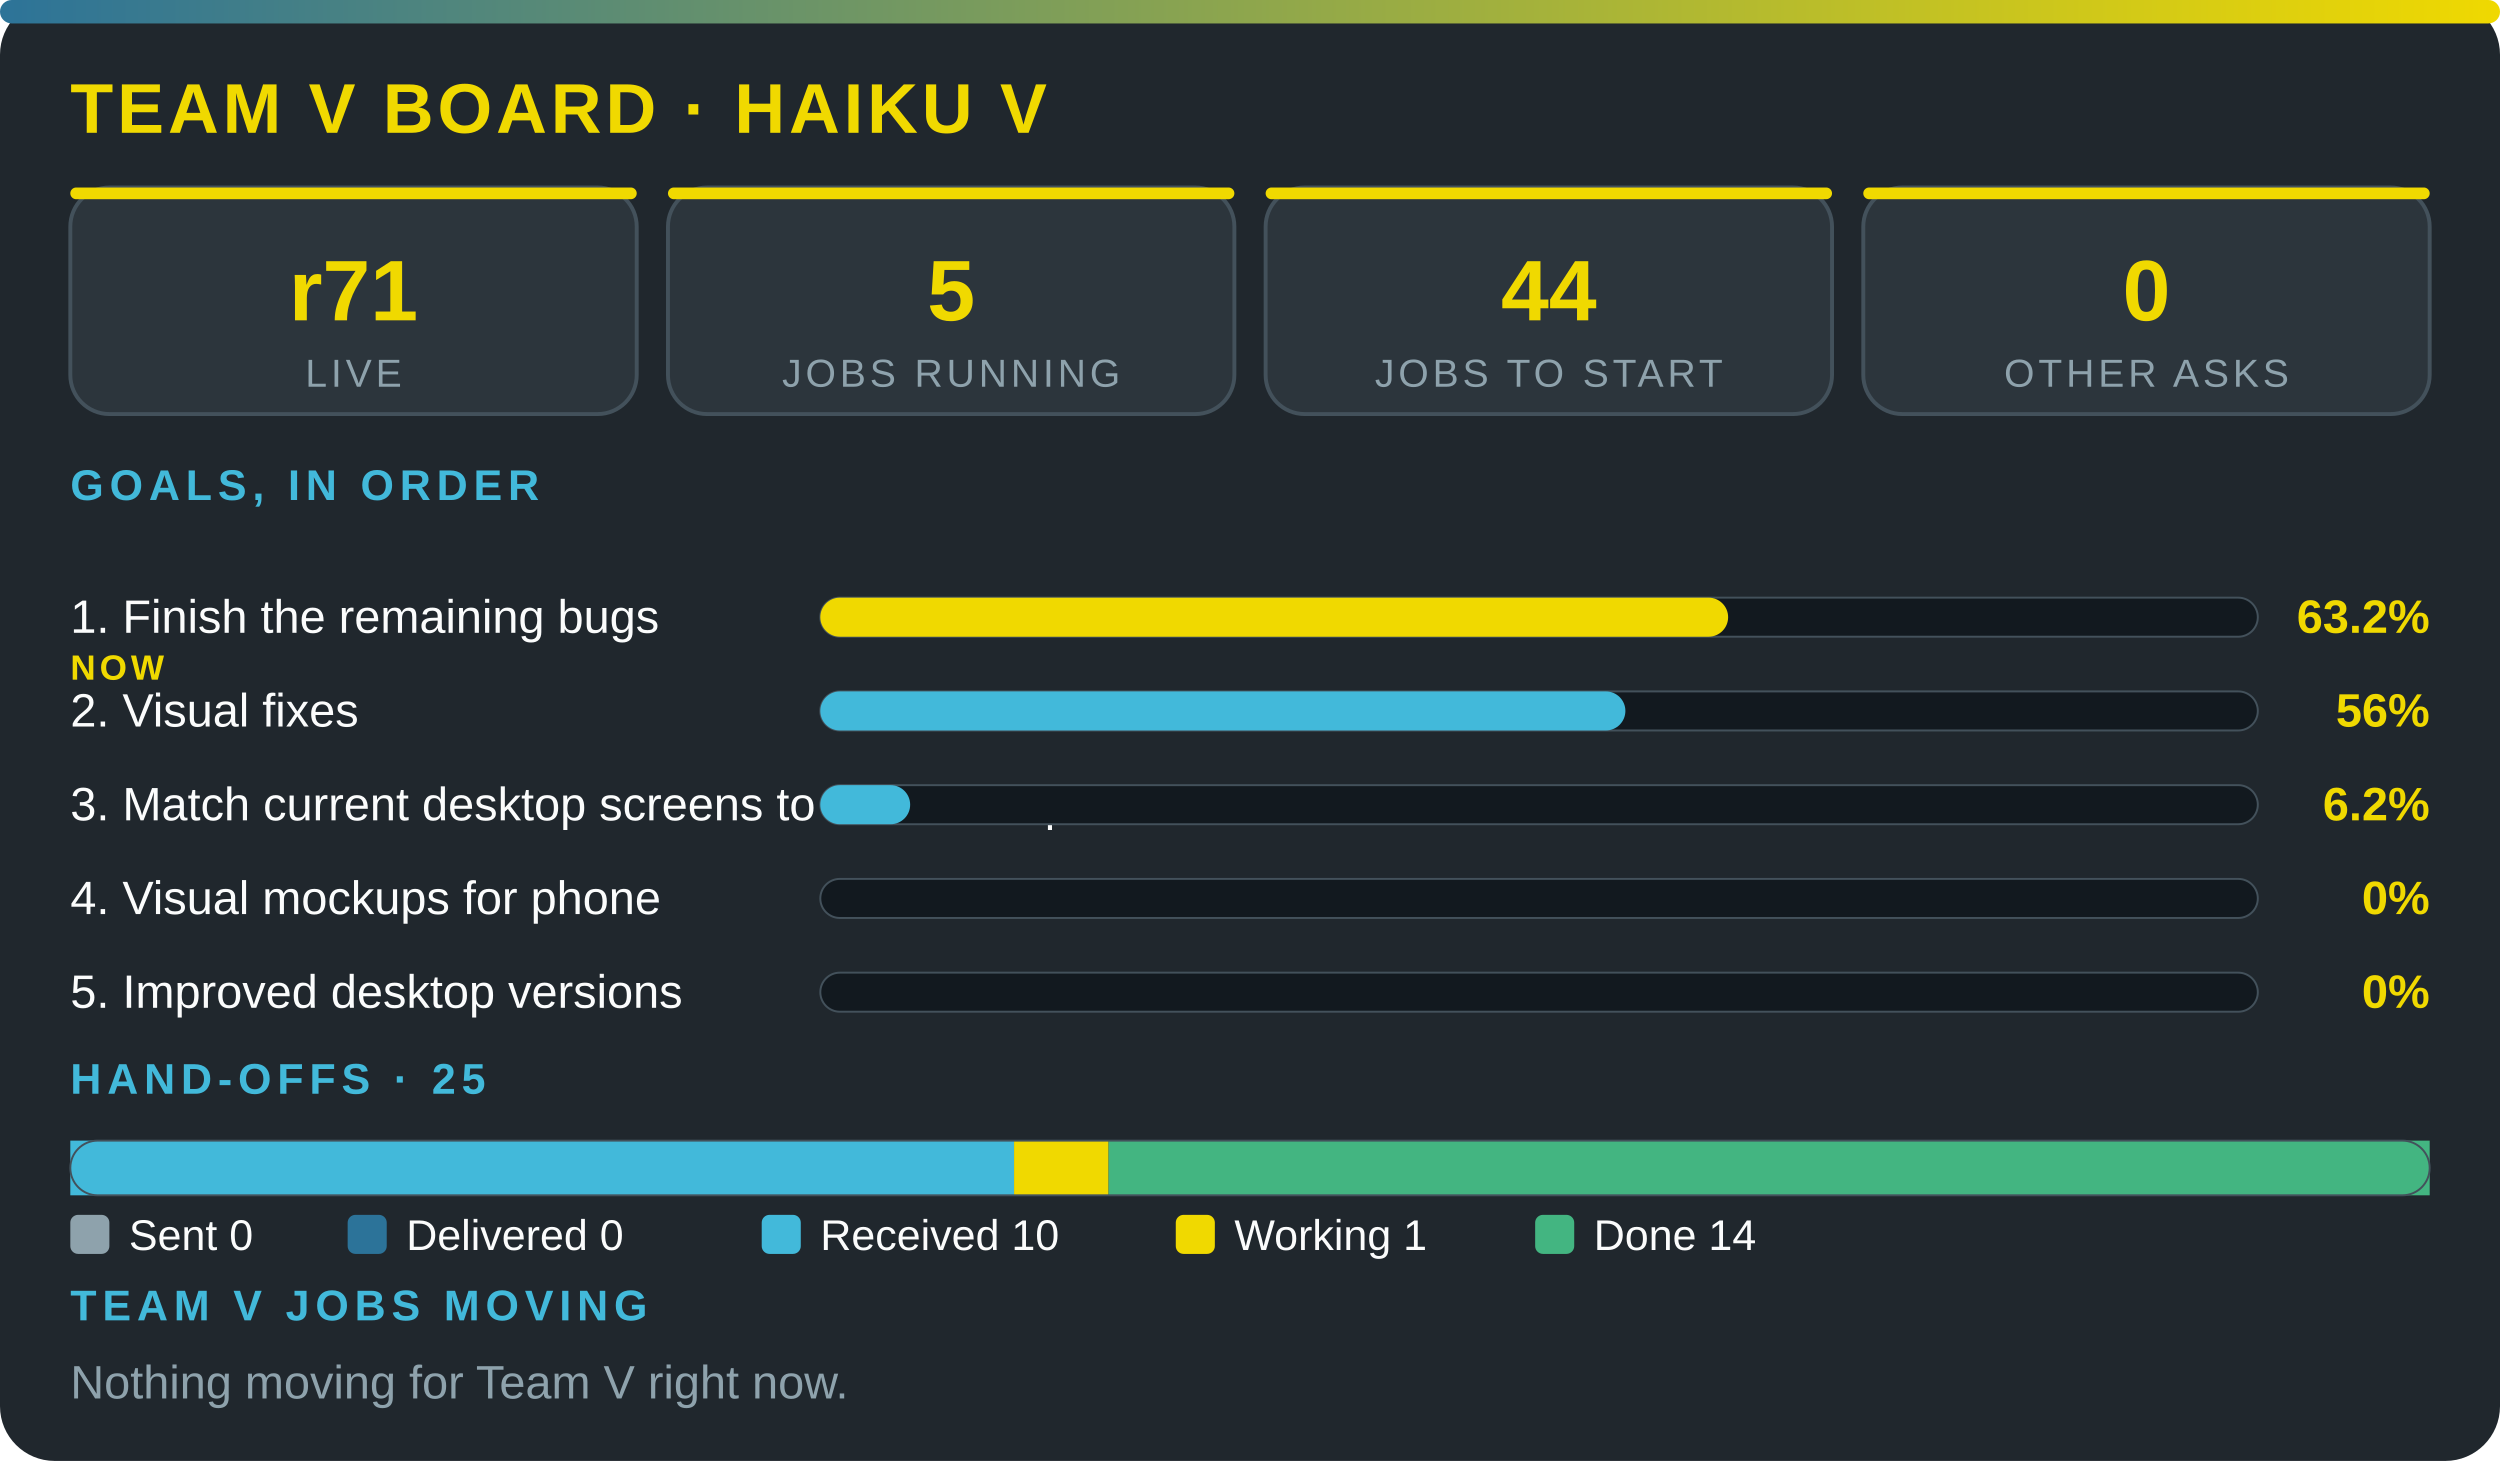
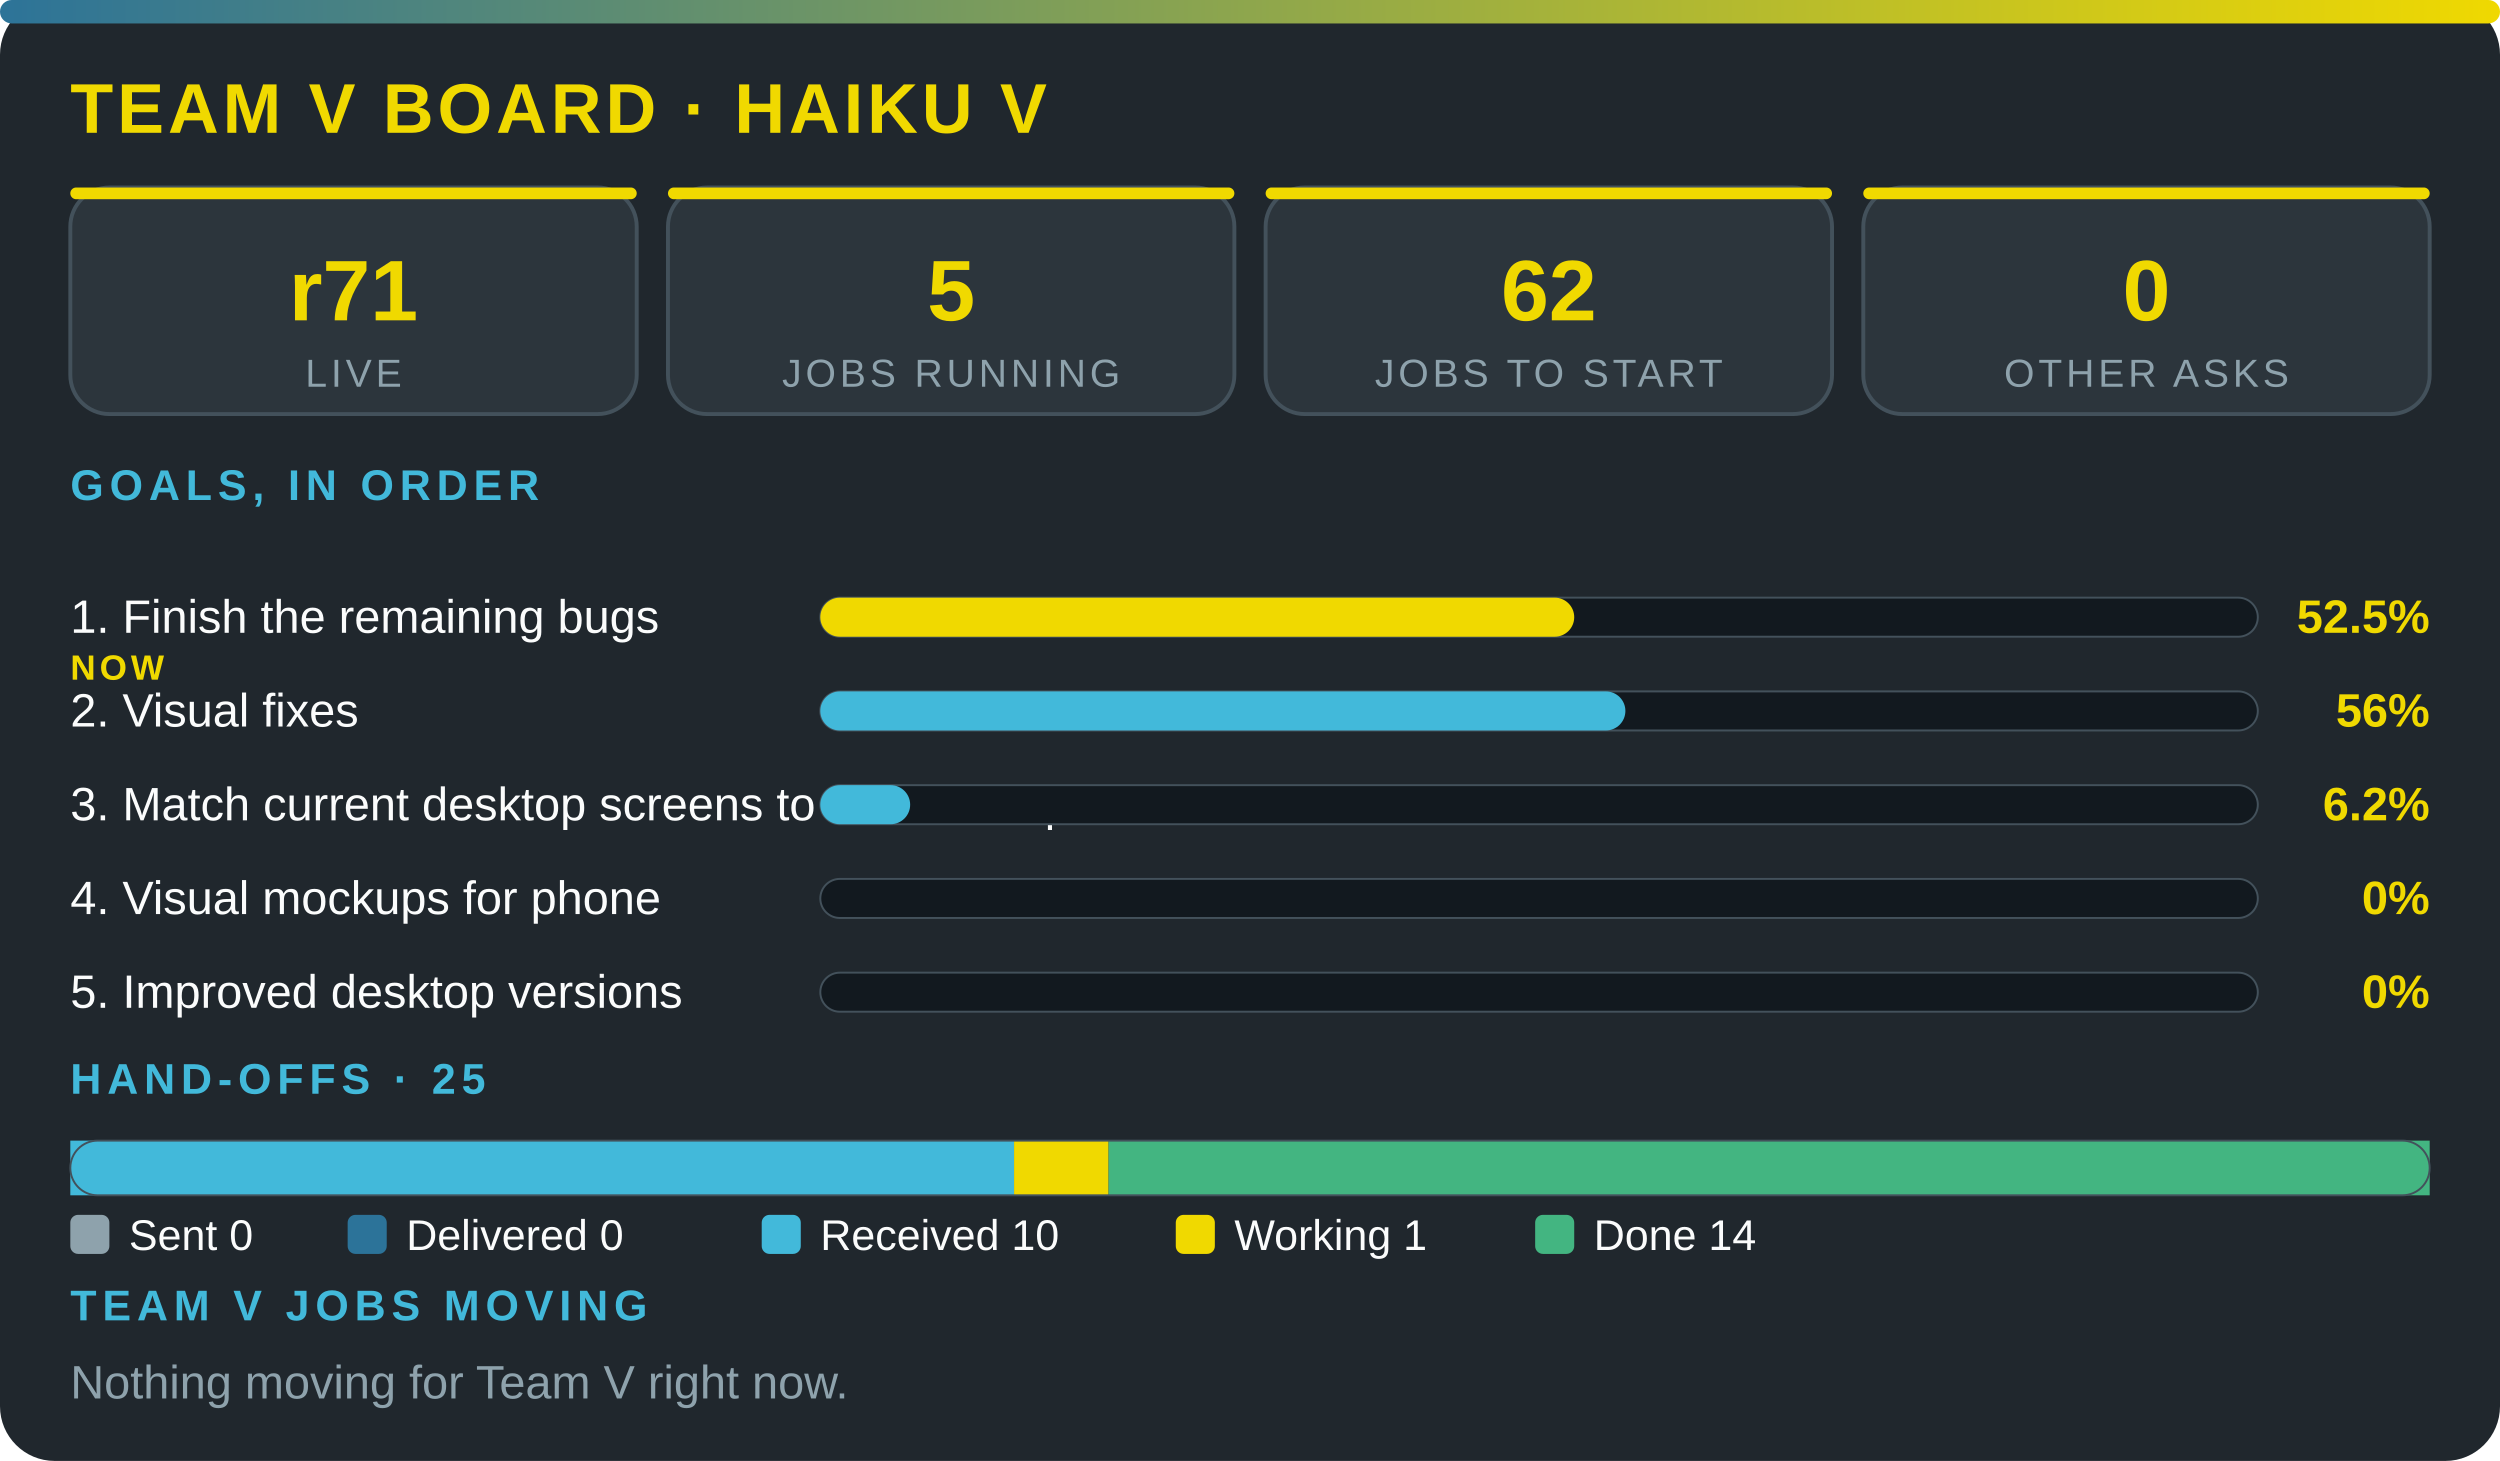
<svg xmlns="http://www.w3.org/2000/svg" viewBox="0 0 640 374" width="100%" role="img" aria-label="Team V board · Haiku V" font-family="'Segoe UI',system-ui,Arial,sans-serif">
  <defs>
    <linearGradient id="g">
      <stop offset="0" stop-color="#2c7399" />
      <stop offset="1" stop-color="#f0d900" />
    </linearGradient>
  </defs>
  <rect width="640" height="374" rx="14" fill="#20272d" />
  <rect width="640" height="6" rx="3" fill="url(#g)" />
  <text x="18" y="34" font-size="18" font-weight="800" fill="#f0d900" letter-spacing="1">TEAM V BOARD · HAIKU V</text>
  <rect x="18" y="48" width="145" height="58" rx="10" fill="#2c353c" stroke="#43515b" />
  <rect x="18" y="48" width="145" height="3" rx="1.5" fill="#f0d900" />
  <text x="90.5" y="82" font-size="22" font-weight="800" fill="#f0d900" text-anchor="middle">r71</text>
  <text x="90.5" y="99" font-size="10" fill="#8ea2ac" letter-spacing="1" text-anchor="middle">LIVE</text>
  <rect x="171" y="48" width="145" height="58" rx="10" fill="#2c353c" stroke="#43515b" />
  <rect x="171" y="48" width="145" height="3" rx="1.5" fill="#f0d900" />
  <text x="243.5" y="82" font-size="22" font-weight="800" fill="#f0d900" text-anchor="middle">5</text>
  <text x="243.5" y="99" font-size="10" fill="#8ea2ac" letter-spacing="1" text-anchor="middle">JOBS RUNNING</text>
  <rect x="324" y="48" width="145" height="58" rx="10" fill="#2c353c" stroke="#43515b" />
  <rect x="324" y="48" width="145" height="3" rx="1.5" fill="#f0d900" />
-   <text x="396.5" y="82" font-size="22" font-weight="800" fill="#f0d900" text-anchor="middle">44</text>
+   <text x="396.5" y="82" font-size="22" font-weight="800" fill="#f0d900" text-anchor="middle">62</text>
  <text x="396.5" y="99" font-size="10" fill="#8ea2ac" letter-spacing="1" text-anchor="middle">JOBS TO START</text>
  <rect x="477" y="48" width="145" height="58" rx="10" fill="#2c353c" stroke="#43515b" />
  <rect x="477" y="48" width="145" height="3" rx="1.5" fill="#f0d900" />
  <text x="549.5" y="82" font-size="22" font-weight="800" fill="#f0d900" text-anchor="middle">0</text>
  <text x="549.5" y="99" font-size="10" fill="#8ea2ac" letter-spacing="1" text-anchor="middle">OTHER ASKS</text>
  <text x="18" y="128" font-size="11" font-weight="700" fill="#42b9da" letter-spacing="1.5">GOALS, IN ORDER</text>
  <text x="18" y="162" font-size="12" fill="#fbfcfc">1. Finish the remaining bugs</text>
  <text x="18" y="174" font-size="9" font-weight="800" letter-spacing="1" fill="#f0d900">NOW</text>
  <rect x="210" y="153" width="368" height="10" rx="5" fill="#12191f" stroke="#43515b" stroke-width=".5" />
-   <rect x="210" y="153" width="232.4" height="10" rx="5" fill="#f0d900" />
-   <text x="622" y="162" font-size="12" font-weight="800" fill="#f0d900" text-anchor="end">63.2%</text>
+   <rect x="210" y="153" width="193" height="10" rx="5" fill="#f0d900" />
+   <text x="622" y="162" font-size="12" font-weight="800" fill="#f0d900" text-anchor="end">52.5%</text>
  <text x="18" y="186" font-size="12" fill="#fbfcfc">2. Visual fixes</text>
  <rect x="210" y="177" width="368" height="10" rx="5" fill="#12191f" stroke="#43515b" stroke-width=".5" />
  <rect x="210" y="177" width="206.1" height="10" rx="5" fill="#42b9da" />
  <text x="622" y="186" font-size="12" font-weight="800" fill="#f0d900" text-anchor="end">56%</text>
  <text x="18" y="210" font-size="12" fill="#fbfcfc">3. Match current desktop screens to the mockup</text>
  <rect x="210" y="201" width="368" height="10" rx="5" fill="#12191f" stroke="#43515b" stroke-width=".5" />
  <rect x="210" y="201" width="23" height="10" rx="5" fill="#42b9da" />
  <text x="622" y="210" font-size="12" font-weight="800" fill="#f0d900" text-anchor="end">6.2%</text>
  <text x="18" y="234" font-size="12" fill="#fbfcfc">4. Visual mockups for phone</text>
  <rect x="210" y="225" width="368" height="10" rx="5" fill="#12191f" stroke="#43515b" stroke-width=".5" />
  <text x="622" y="234" font-size="12" font-weight="800" fill="#f0d900" text-anchor="end">0%</text>
  <text x="18" y="258" font-size="12" fill="#fbfcfc">5. Improved desktop versions</text>
  <rect x="210" y="249" width="368" height="10" rx="5" fill="#12191f" stroke="#43515b" stroke-width=".5" />
  <text x="622" y="258" font-size="12" font-weight="800" fill="#f0d900" text-anchor="end">0%</text>
  <text x="18" y="280" font-size="11" font-weight="700" fill="#42b9da" letter-spacing="1.5">HAND-OFFS · 25</text>
  <rect x="18" y="292" width="241.6" height="14" fill="#42b9da" />
  <rect x="259.6" y="292" width="24.2" height="14" fill="#f0d900" />
  <rect x="283.8" y="292" width="338.2" height="14" fill="#43b581" />
  <rect x="18" y="292" width="604" height="14" rx="7" fill="none" stroke="#43515b" stroke-width=".5" />
  <rect x="18" y="311" width="10" height="10" rx="2" fill="#8ea2ac" />
  <text x="33" y="320" font-size="11" fill="#fbfcfc">Sent 0</text>
  <rect x="89" y="311" width="10" height="10" rx="2" fill="#2c7399" />
  <text x="104" y="320" font-size="11" fill="#fbfcfc">Delivered 0</text>
  <rect x="195" y="311" width="10" height="10" rx="2" fill="#42b9da" />
  <text x="210" y="320" font-size="11" fill="#fbfcfc">Received 10</text>
  <rect x="301" y="311" width="10" height="10" rx="2" fill="#f0d900" />
  <text x="316" y="320" font-size="11" fill="#fbfcfc">Working 1</text>
  <rect x="393" y="311" width="10" height="10" rx="2" fill="#43b581" />
  <text x="408" y="320" font-size="11" fill="#fbfcfc">Done 14</text>
  <text x="18" y="338" font-size="11" font-weight="700" fill="#42b9da" letter-spacing="1.5">TEAM V JOBS MOVING</text>
  <text x="18" y="358" font-size="12" fill="#8ea2ac">Nothing moving for Team V right now.</text>
</svg>
